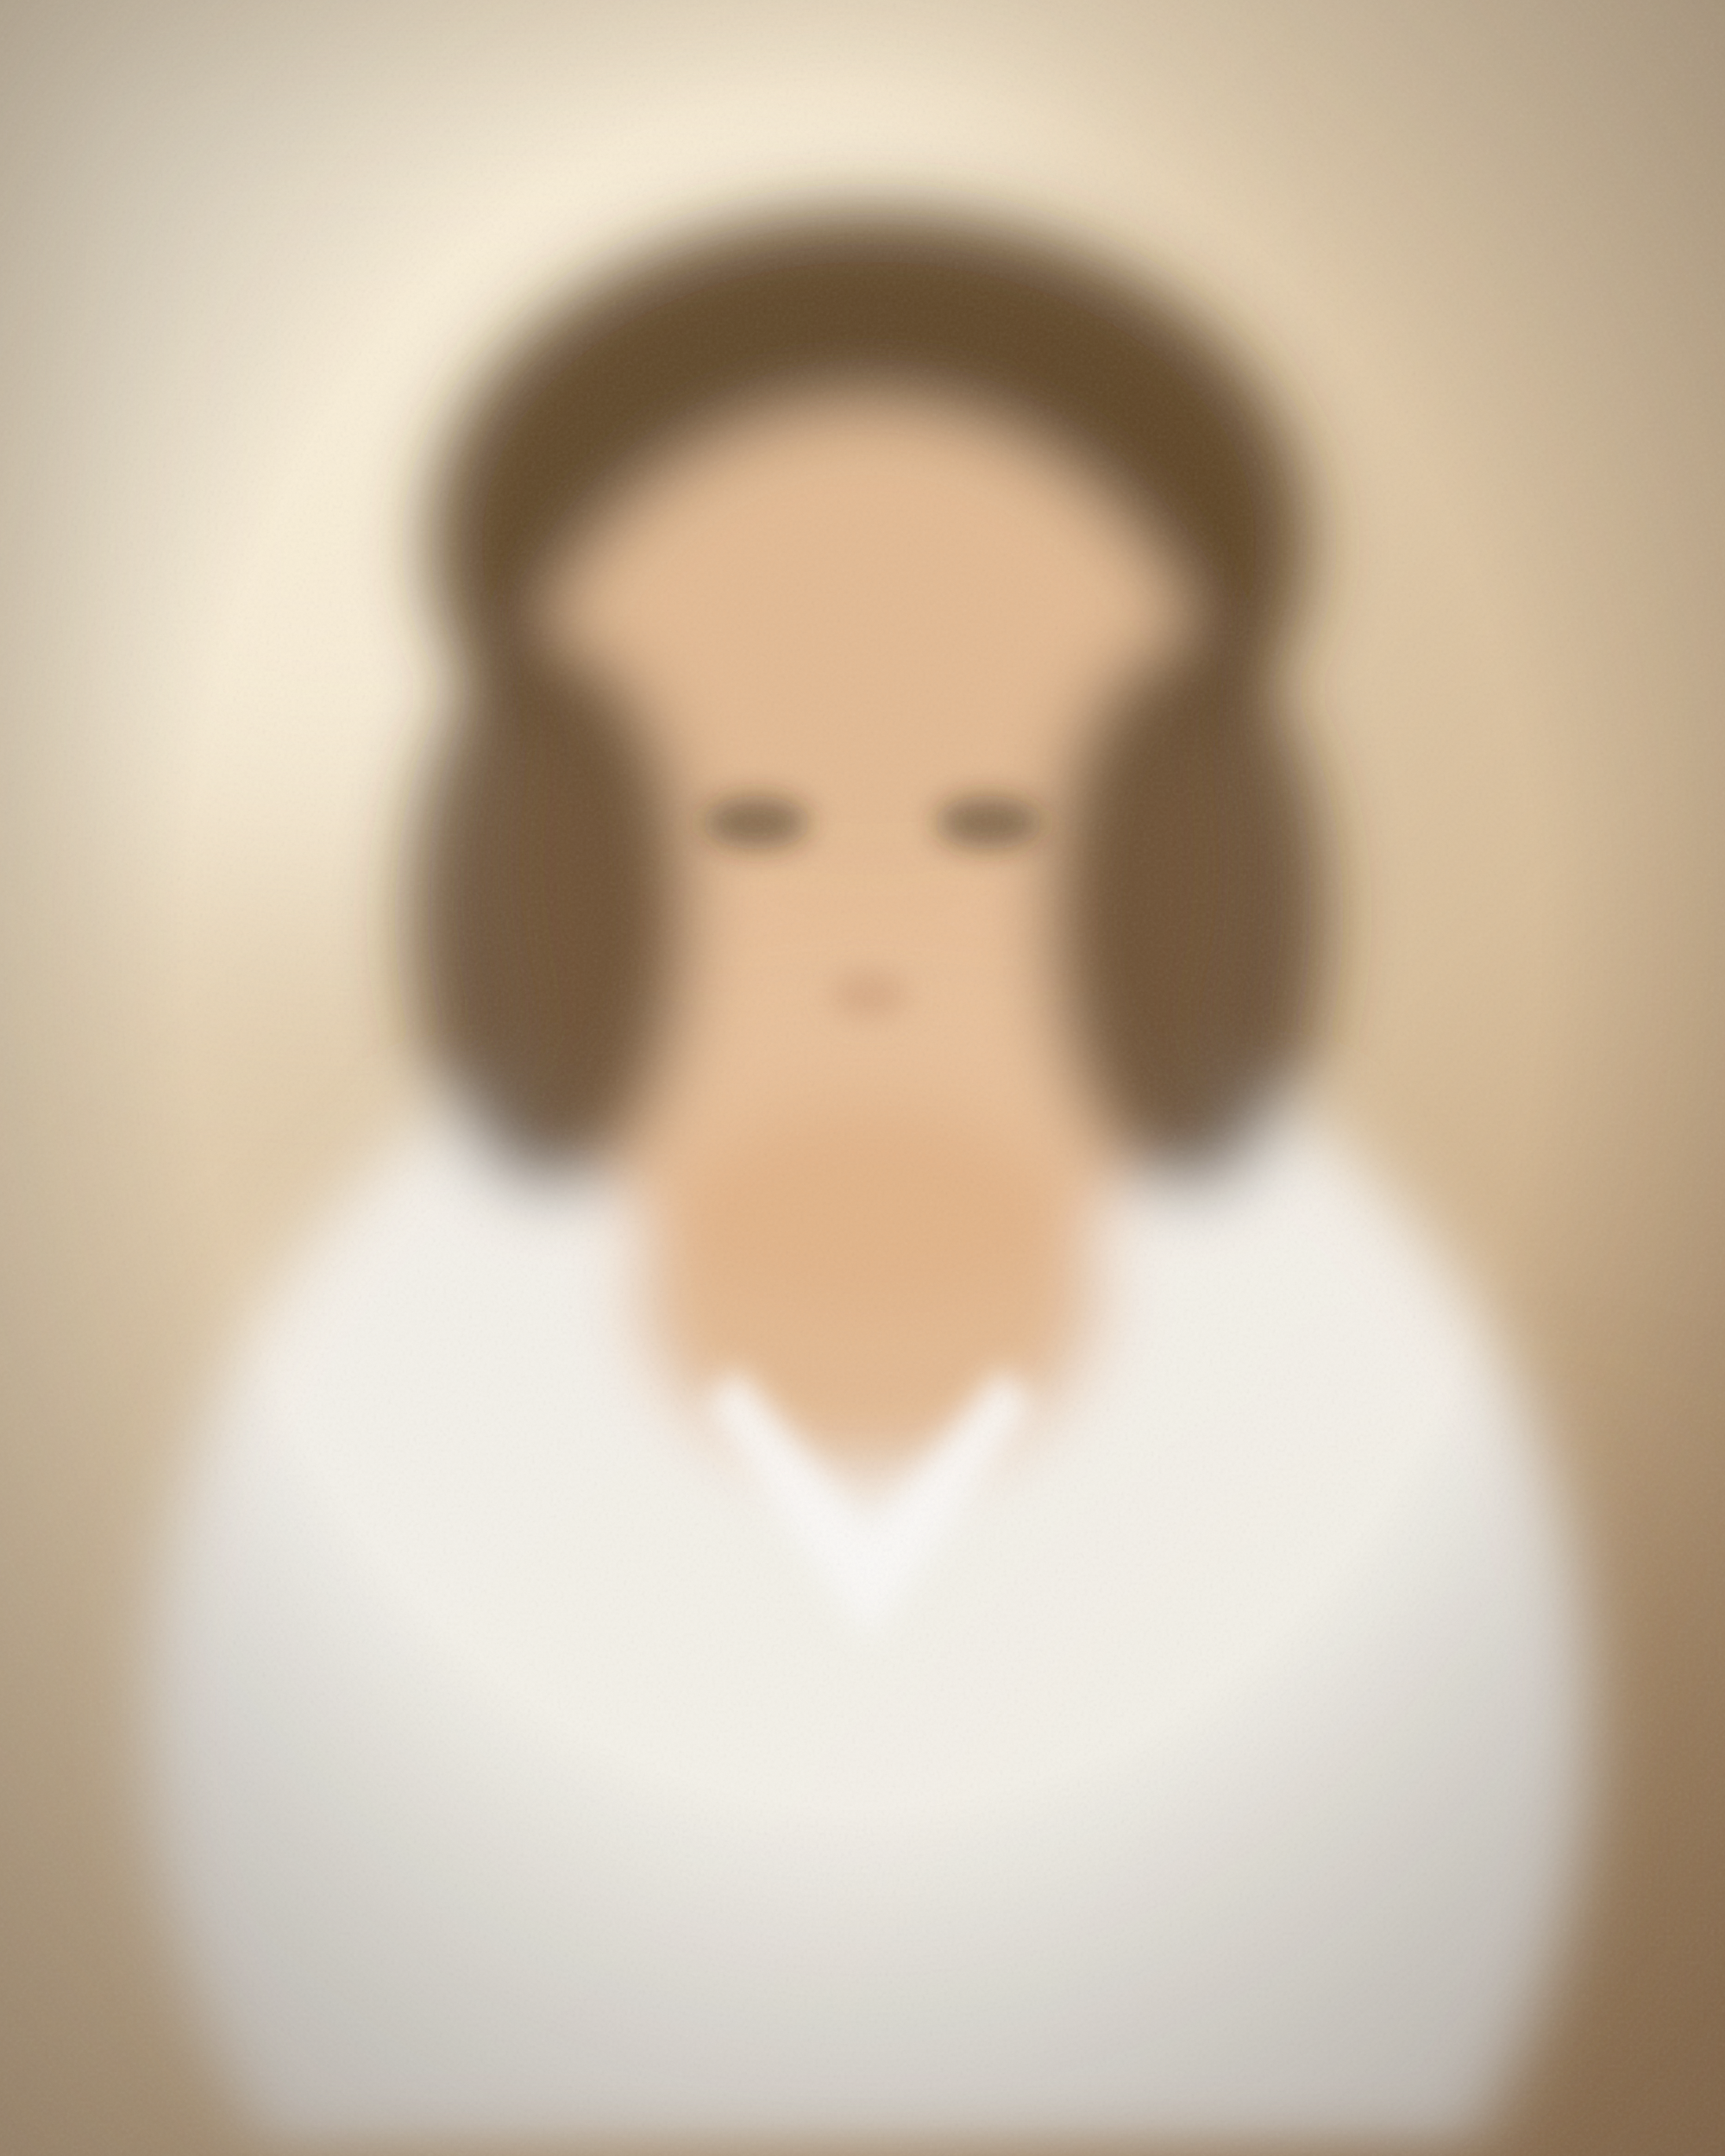
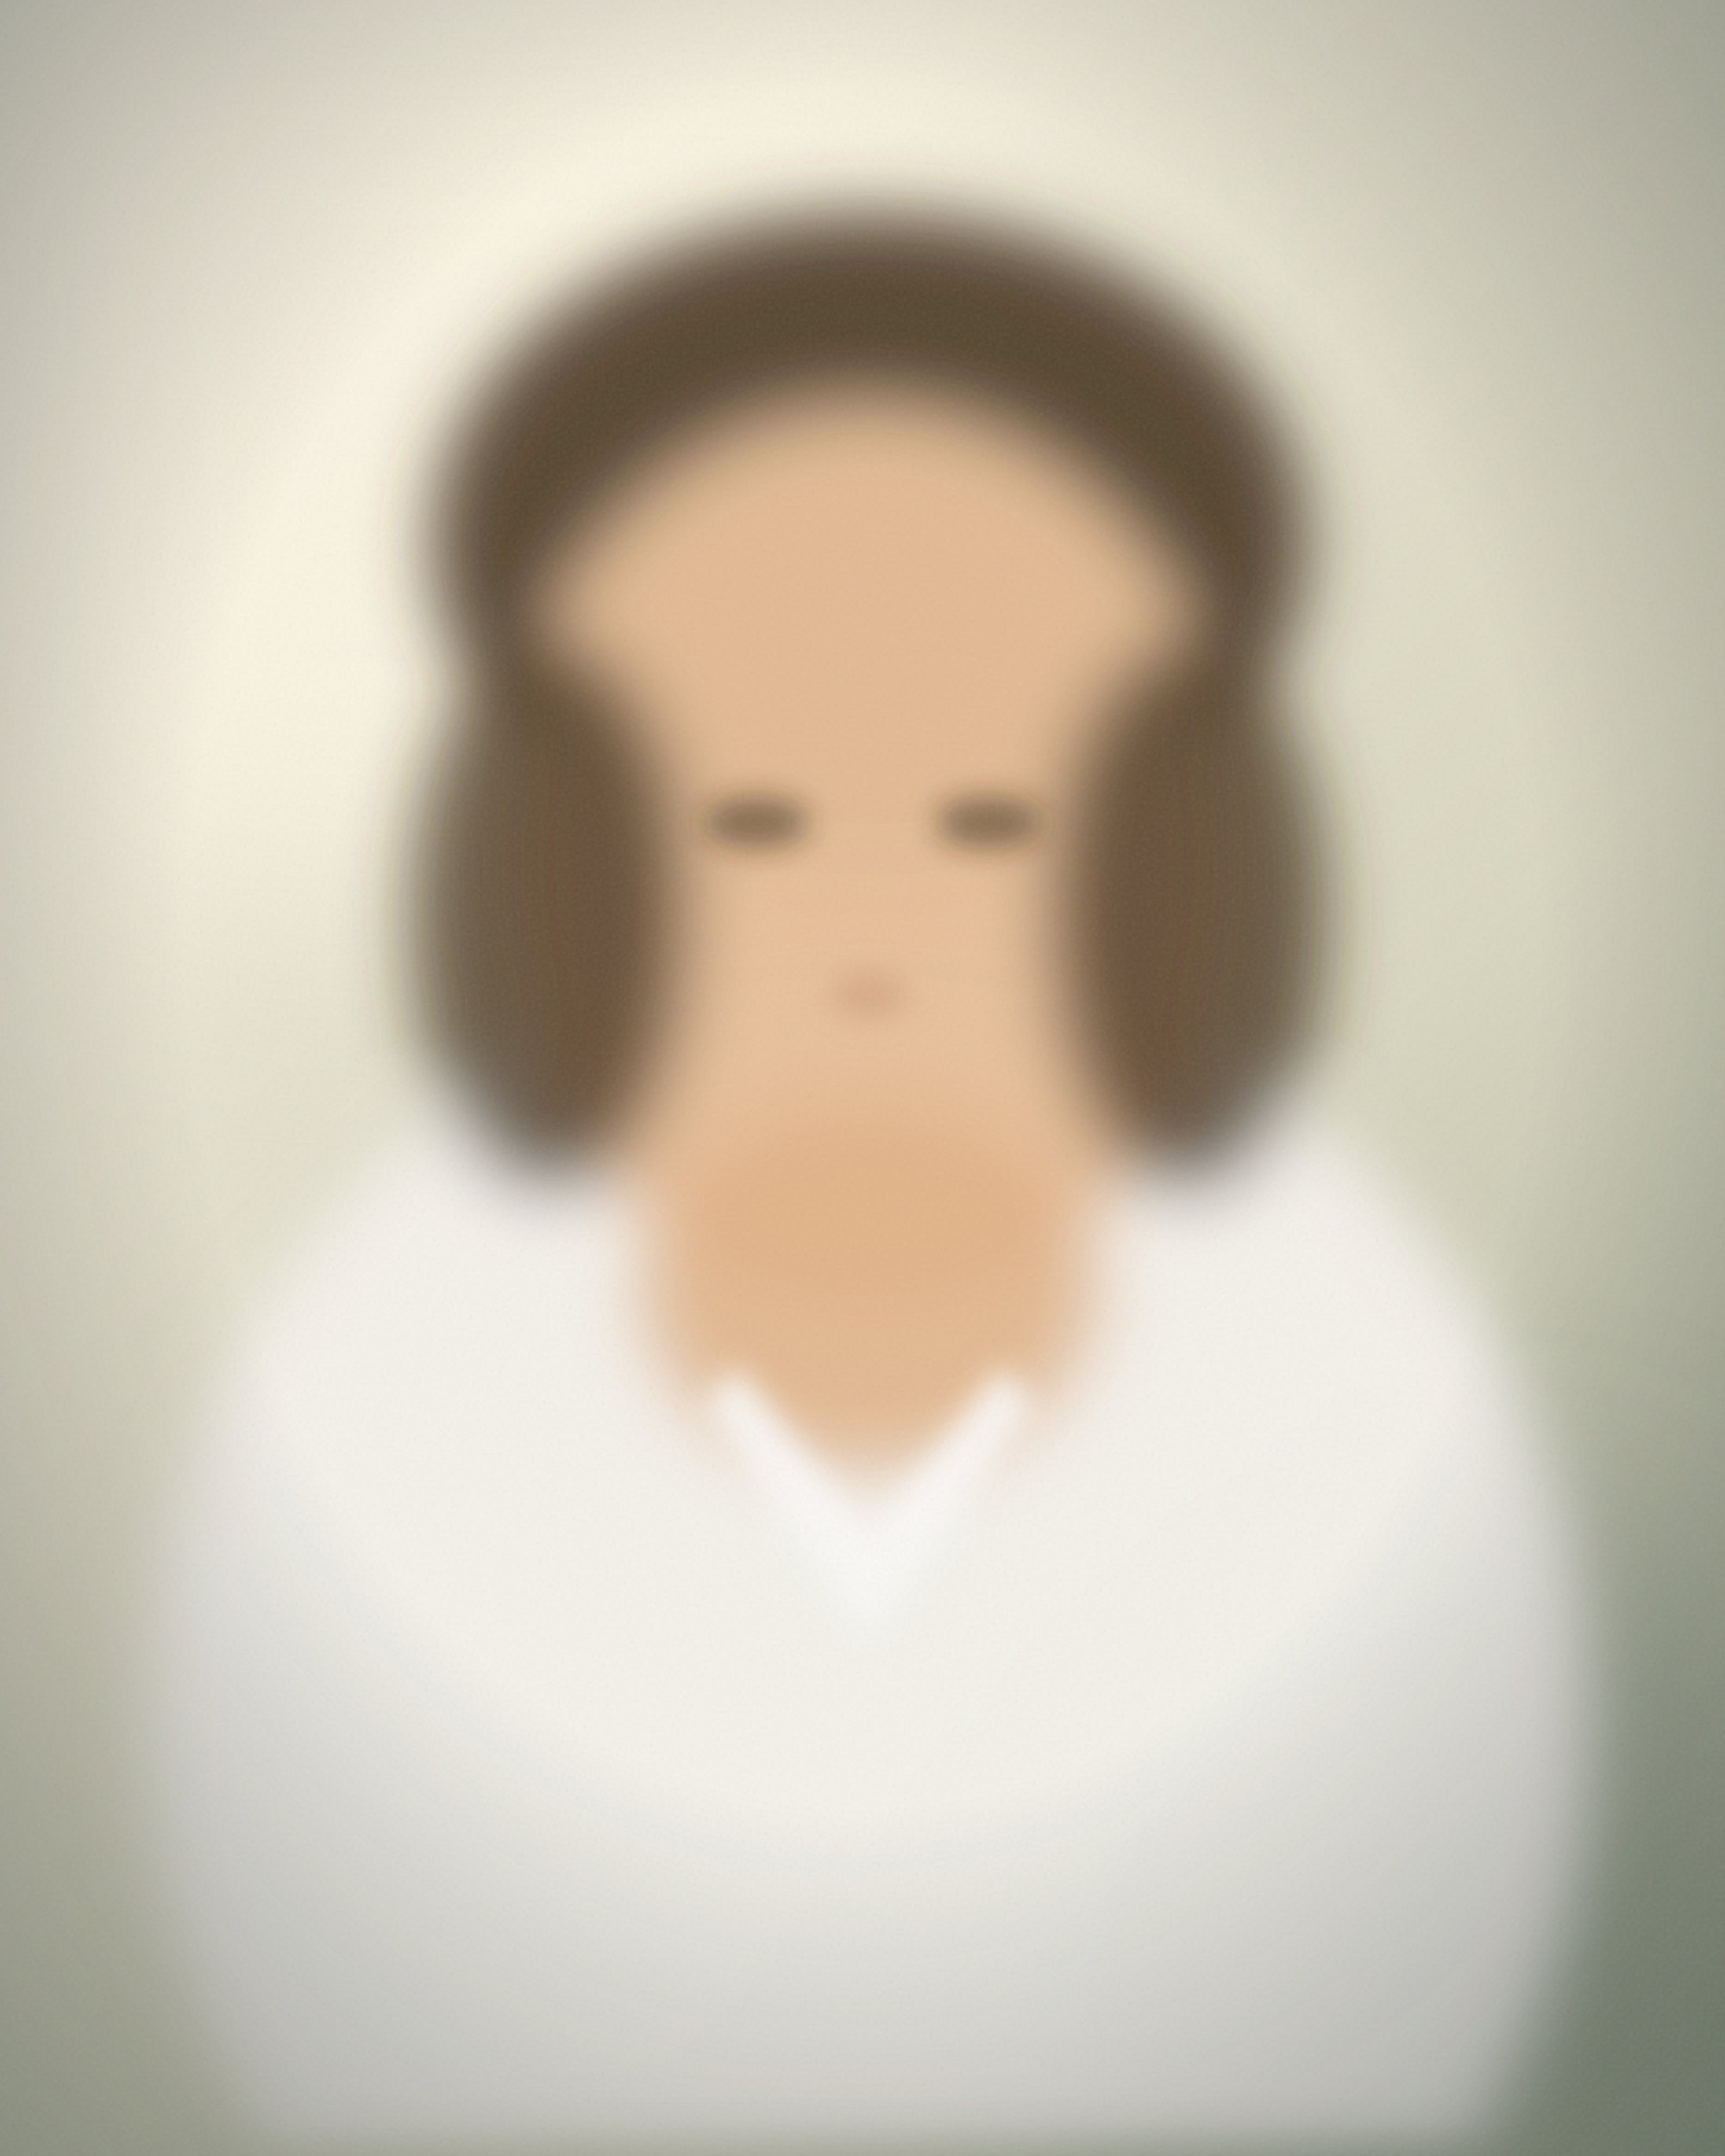
<svg xmlns="http://www.w3.org/2000/svg" viewBox="0 0 520 650" width="520" height="650" role="img" aria-label="Екатерина — мастер VIV Studio" preserveAspectRatio="xMidYMid slice">
  <defs>
    <filter id="far" x="-30%" y="-30%" width="160%" height="160%">
      <feGaussianBlur stdDeviation="35.8" />
    </filter>
    <filter id="mid" x="-30%" y="-30%" width="160%" height="160%">
      <feGaussianBlur stdDeviation="10.4" />
    </filter>
    <filter id="near" x="-30%" y="-30%" width="160%" height="160%">
      <feGaussianBlur stdDeviation="4.5" />
    </filter>
    <filter id="grain">
      <feTurbulence type="fractalNoise" baseFrequency="0.9" numOctaves="4" />
      <feColorMatrix type="saturate" values="0" />
    </filter>
    <radialGradient id="vig" cx="50%" cy="44%" r="76%">
      <stop offset="52%" stop-color="#000" stop-opacity="0" />
-       <stop offset="100%" stop-color="#2A1B10" stop-opacity=".40" />
+       <stop offset="100%" stop-color="#0E1F18" stop-opacity=".42" />
    </radialGradient>
    <linearGradient id="bg" x1=".2" y1="0" x2=".9" y2="1">
-       <stop offset="0" stop-color="#EBDCC2" />
-       <stop offset=".6" stop-color="#D8BE9B" />
-       <stop offset="1" stop-color="#B4906A" />
+       <stop offset="0" stop-color="#F0EADA" />
+       <stop offset=".6" stop-color="#D9D6C0" />
+       <stop offset="1" stop-color="#A8AE99" />
    </linearGradient>
  </defs>
  <rect width="520" height="650" fill="url(#bg)" />
  <g filter="url(#far)">
-     <ellipse cx="110" cy="90" rx="210" ry="180" fill="#FCF1DC" opacity="0.85" />
-     <ellipse cx="452" cy="596" rx="140" ry="130" fill="#A9855C" opacity="0.38" />
+     <ellipse cx="110" cy="90" rx="210" ry="180" fill="#FDF6E4" opacity="0.85" />
+     <ellipse cx="452" cy="596" rx="140" ry="130" fill="#6E8577" opacity="0.34" />
  </g>
  <g filter="url(#mid)">
    <ellipse cx="262" cy="520" rx="218" ry="230" fill="#F5F2EC" opacity="0.95" />
-     <ellipse cx="262" cy="164" rx="132" ry="100" fill="#54391F" opacity="0.92" />
+     <ellipse cx="262" cy="164" rx="132" ry="100" fill="#4A3722" opacity="0.92" />
    <ellipse cx="262" cy="260" rx="112" ry="136" fill="#E7BE97" opacity="0.96" />
-     <ellipse cx="166" cy="276" rx="42" ry="84" fill="#4C331B" opacity="0.78" />
-     <ellipse cx="358" cy="276" rx="42" ry="84" fill="#4C331B" opacity="0.78" />
+     <ellipse cx="166" cy="276" rx="42" ry="84" fill="#42311E" opacity="0.78" />
+     <ellipse cx="358" cy="276" rx="42" ry="84" fill="#42311E" opacity="0.78" />
    <ellipse cx="262" cy="388" rx="70" ry="56" fill="#E0B287" opacity="0.88" />
  </g>
  <g filter="url(#near)">
    <path d="M212 424L262 494L312 424L302 412L262 462L222 412Z" fill="#FBFAF7" opacity=".9" />
    <ellipse cx="228" cy="248" rx="16" ry="8" fill="#3A2617" opacity="0.55" />
    <ellipse cx="298" cy="248" rx="16" ry="8" fill="#3A2617" opacity="0.55" />
    <ellipse cx="262" cy="300" rx="12" ry="7" fill="#C08D6A" opacity="0.45" />
  </g>
  <rect width="520" height="650" fill="url(#vig)" />
  <rect width="520" height="650" filter="url(#grain)" opacity=".09" />
</svg>
